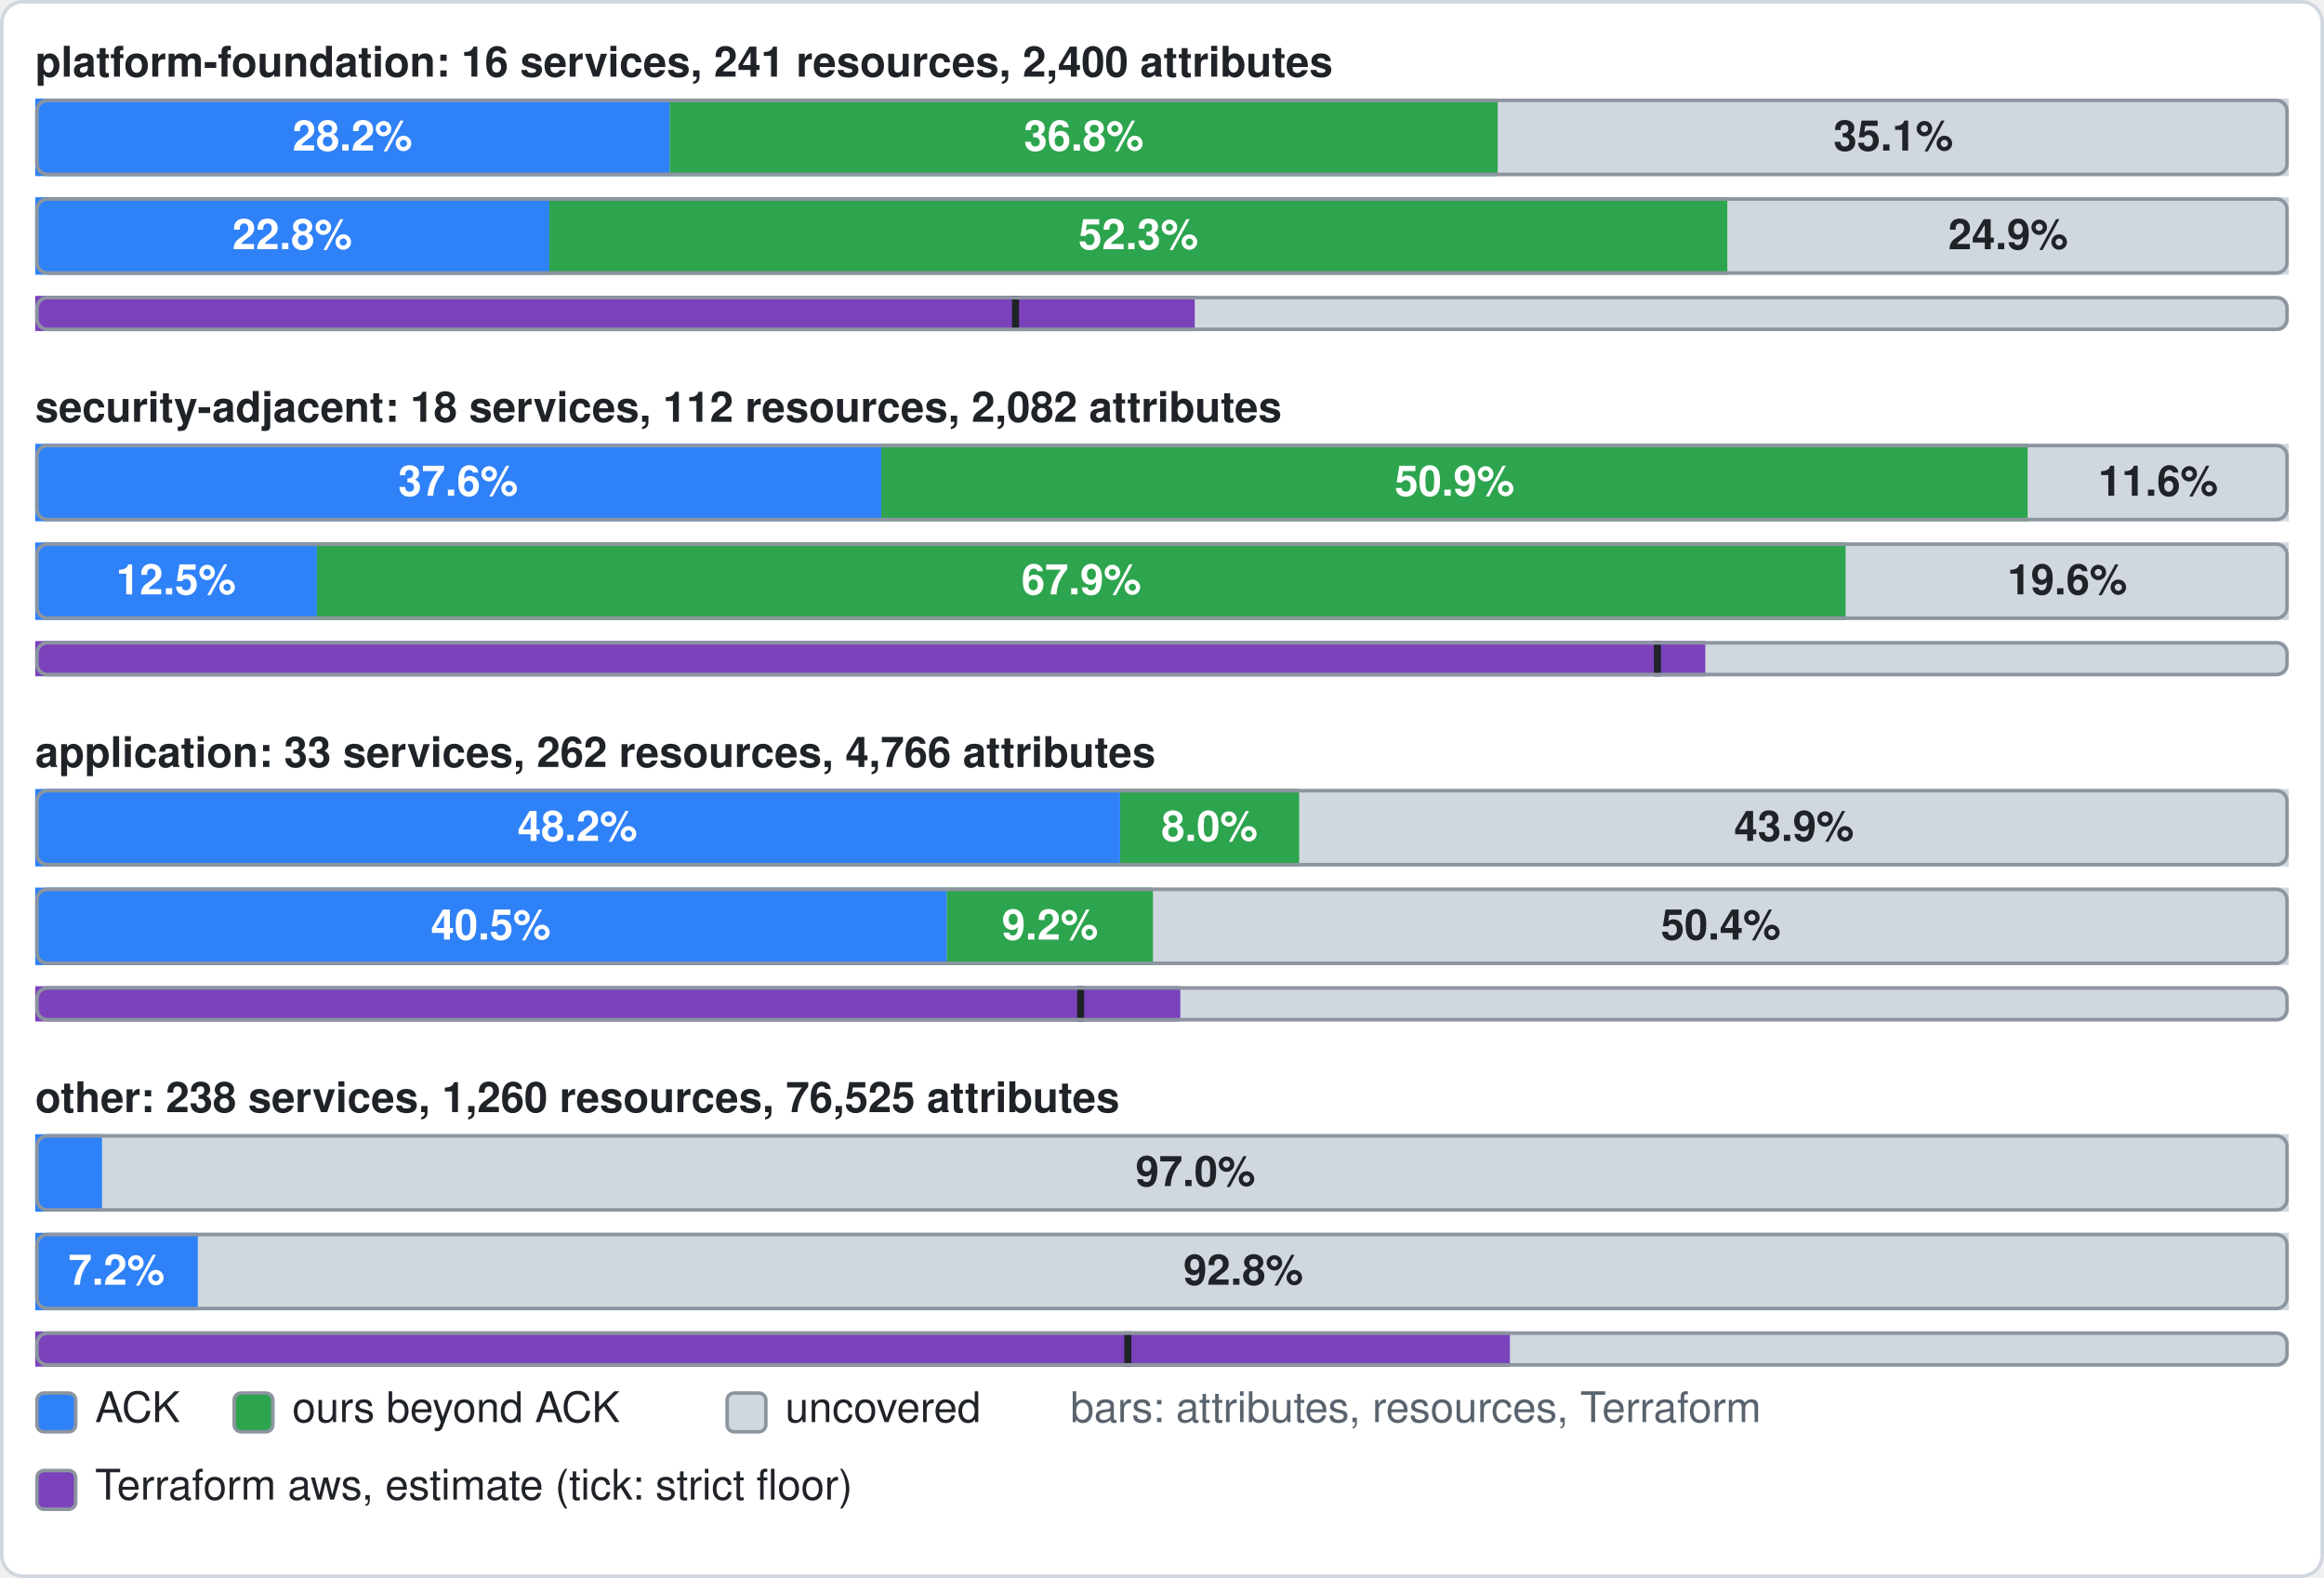
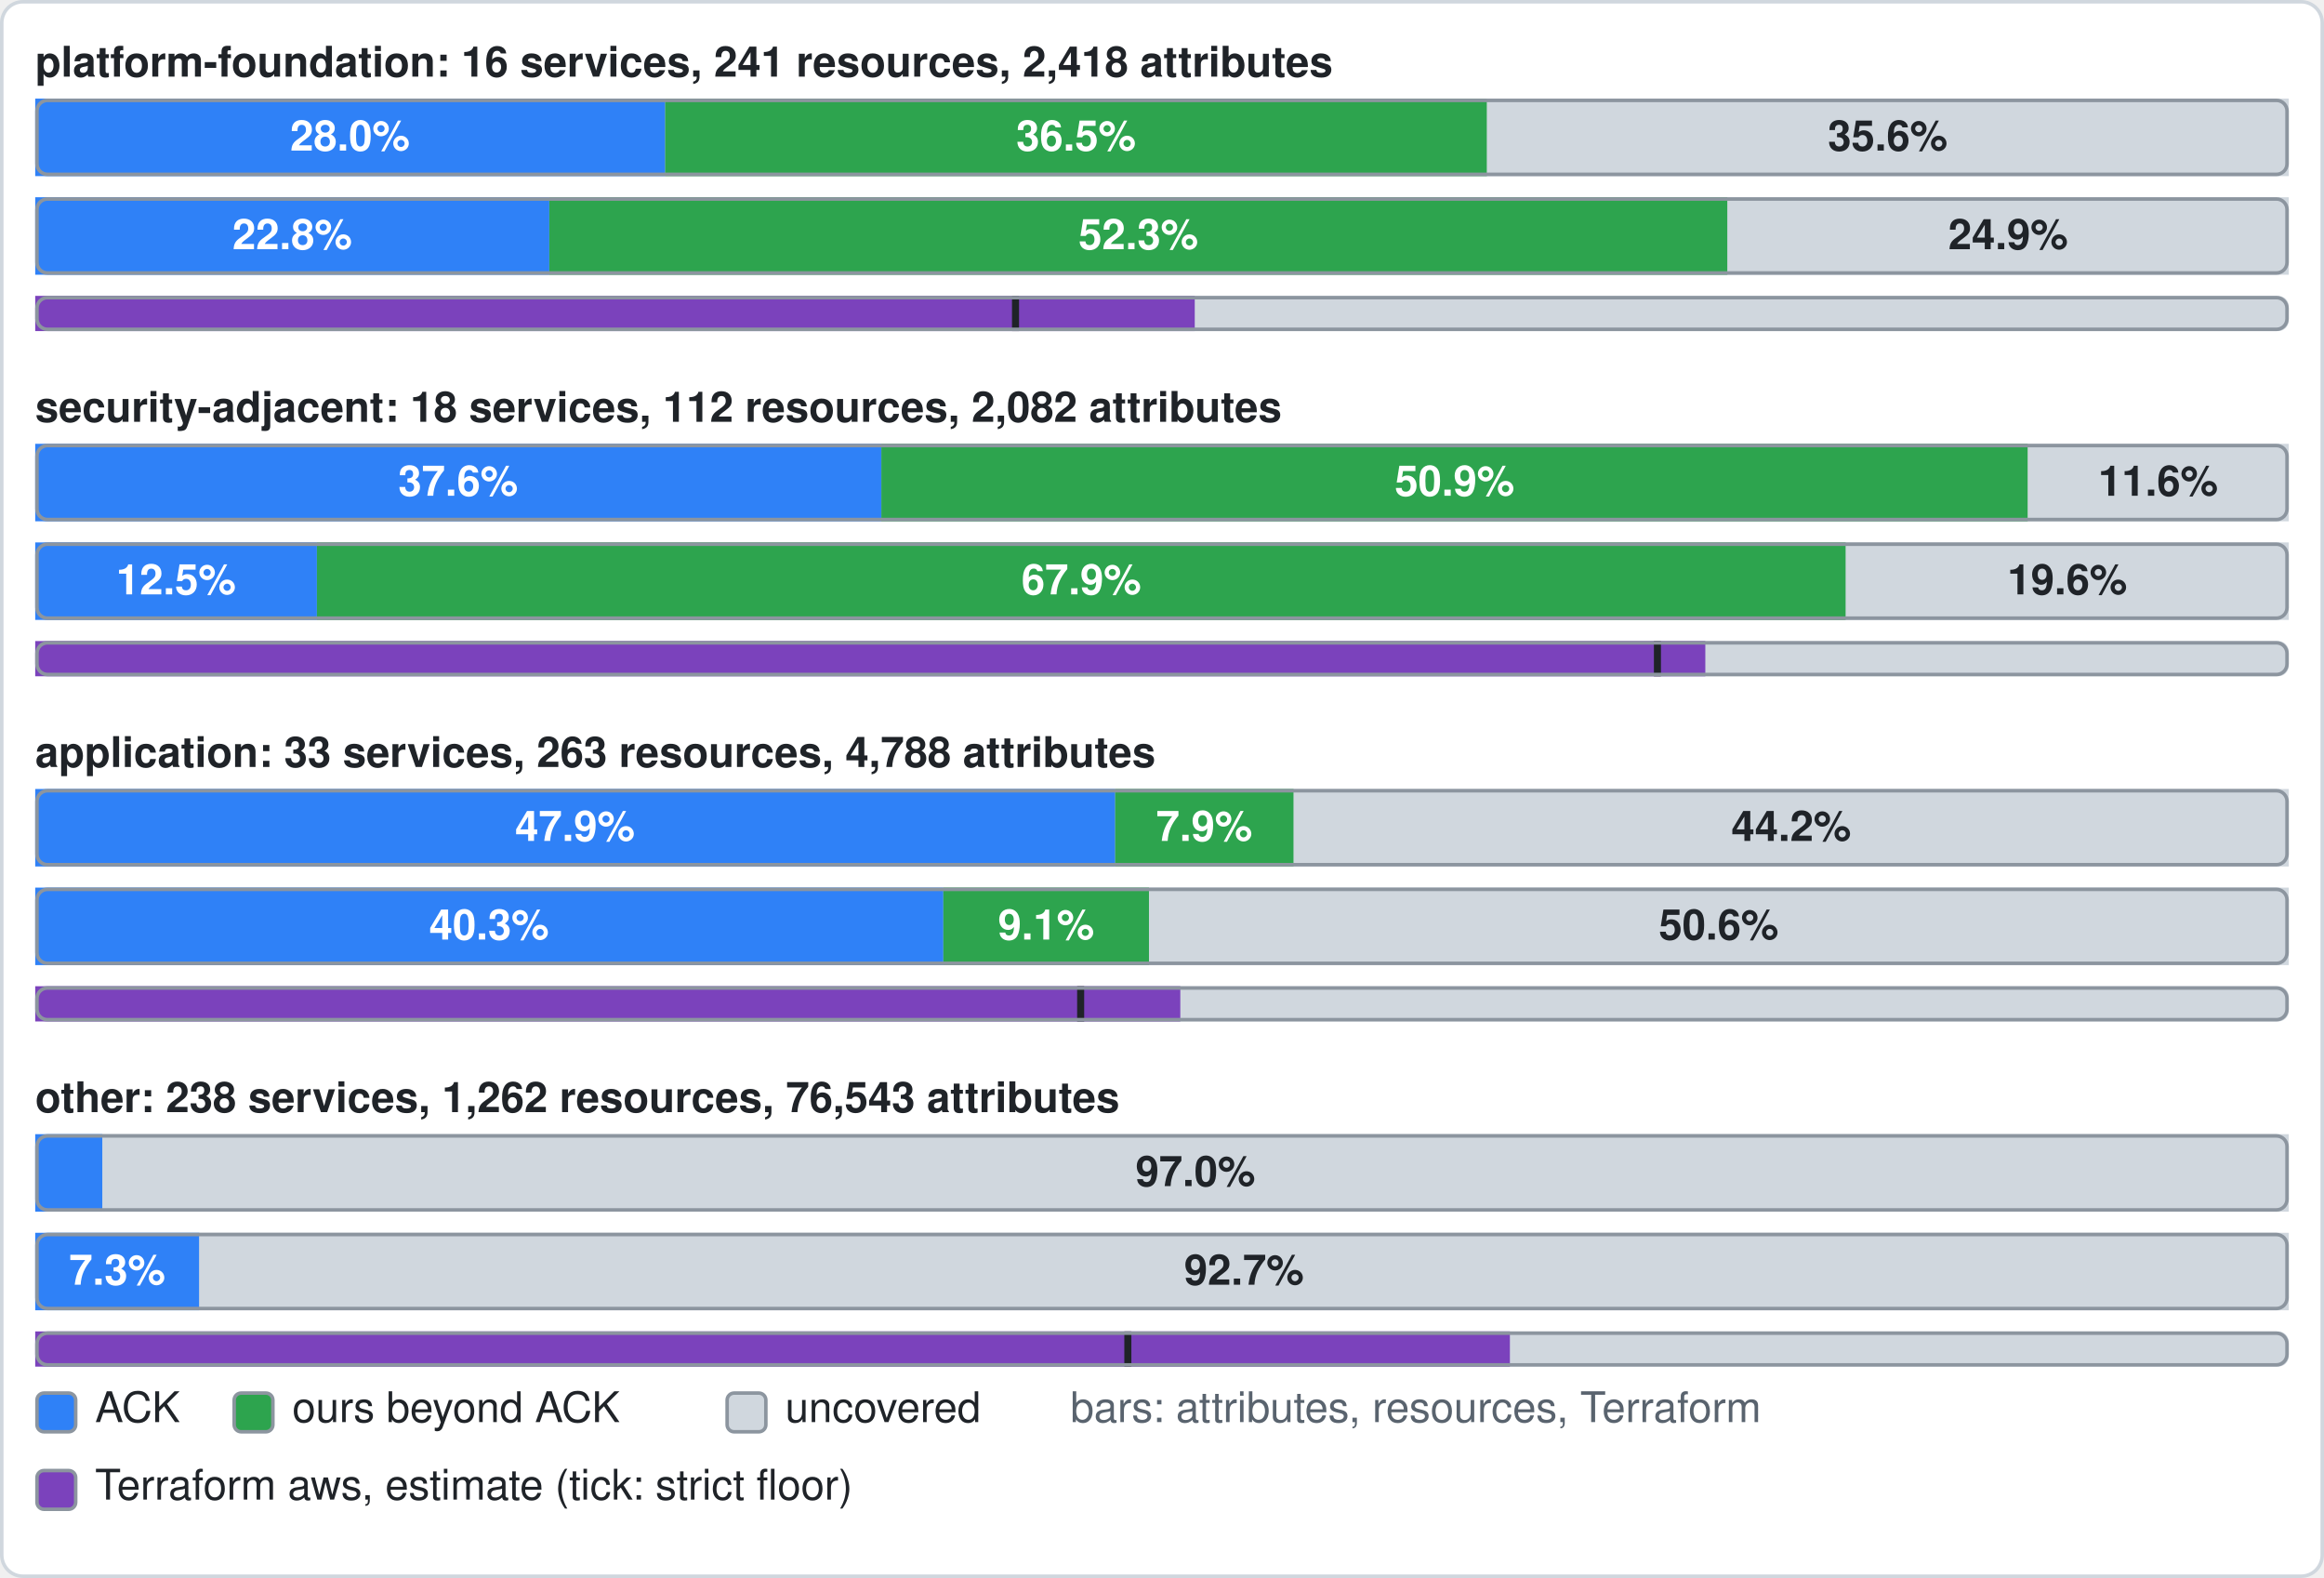
- <svg xmlns="http://www.w3.org/2000/svg" width="660" height="448" viewBox="0 0 660 448" role="img" aria-label="platform-foundation: attributes official 28.2%, ours beyond 36.8%, uncovered 35.1%; resources official 22.8%, ours beyond 52.3%, uncovered 24.9%; Terraform aws provider (estimate): 51.5% of 2400 attributes, at least 43.5%. security-adjacent: attributes official 37.6%, ours beyond 50.9%, uncovered 11.6%; resources official 12.5%, ours beyond 67.9%, uncovered 19.6%; Terraform aws provider (estimate): 74.1% of 2082 attributes, at least 72.0%. application: attributes official 48.2%, ours beyond 8.0%, uncovered 43.9%; resources official 40.5%, ours beyond 9.2%, uncovered 50.4%; Terraform aws provider (estimate): 50.8% of 4766 attributes, at least 46.4%. other: attributes official 3.0%, ours beyond 0.0%, uncovered 97.0%; resources official 7.2%, ours beyond 0.0%, uncovered 92.8%; Terraform aws provider (estimate): 65.4% of 76525 attributes, at least 48.5%">
+ <svg xmlns="http://www.w3.org/2000/svg" width="660" height="448" viewBox="0 0 660 448" role="img" aria-label="platform-foundation: attributes official 28.0%, ours beyond 36.5%, uncovered 35.6%; resources official 22.8%, ours beyond 52.3%, uncovered 24.9%; Terraform aws provider (estimate): 51.5% of 2400 attributes, at least 43.5%. security-adjacent: attributes official 37.6%, ours beyond 50.9%, uncovered 11.6%; resources official 12.5%, ours beyond 67.9%, uncovered 19.6%; Terraform aws provider (estimate): 74.1% of 2082 attributes, at least 72.0%. application: attributes official 47.9%, ours beyond 7.9%, uncovered 44.2%; resources official 40.3%, ours beyond 9.1%, uncovered 50.6%; Terraform aws provider (estimate): 50.8% of 4766 attributes, at least 46.4%. other: attributes official 3.0%, ours beyond 0.0%, uncovered 97.0%; resources official 7.3%, ours beyond 0.0%, uncovered 92.7%; Terraform aws provider (estimate): 65.4% of 76525 attributes, at least 48.5%">
  <rect x="0.5" y="0.5" width="659" height="447" rx="6" fill="#ffffff" stroke="#d0d7de" />
-   <text x="10" y="19" font-family="-apple-system,BlinkMacSystemFont,'Segoe UI',Helvetica,Arial,sans-serif" font-size="12" font-weight="600" fill="#1f2328" dominant-baseline="central">platform-foundation: 16 services, 241 resources, 2,400 attributes</text>
+   <text x="10" y="19" font-family="-apple-system,BlinkMacSystemFont,'Segoe UI',Helvetica,Arial,sans-serif" font-size="12" font-weight="600" fill="#1f2328" dominant-baseline="central">platform-foundation: 16 services, 241 resources, 2,418 attributes</text>
  <rect x="10" y="28" width="640" height="22" rx="3" fill="#d0d7de" />
-   <rect x="10" y="28" width="180.2" height="22" fill="#2f81f7" />
-   <text x="100.1" y="40" font-family="-apple-system,BlinkMacSystemFont,'Segoe UI',Helvetica,Arial,sans-serif" font-size="12" font-weight="600" fill="#ffffff" text-anchor="middle" dominant-baseline="central">28.2%</text>
-   <rect x="190.2" y="28" width="235.2" height="22" fill="#2da44e" />
-   <text x="307.8" y="40" font-family="-apple-system,BlinkMacSystemFont,'Segoe UI',Helvetica,Arial,sans-serif" font-size="12" font-weight="600" fill="#ffffff" text-anchor="middle" dominant-baseline="central">36.8%</text>
-   <rect x="425.4" y="28" width="224.6" height="22" fill="#d0d7de" />
-   <text x="537.7" y="40" font-family="-apple-system,BlinkMacSystemFont,'Segoe UI',Helvetica,Arial,sans-serif" font-size="12" font-weight="600" fill="#1f2328" text-anchor="middle" dominant-baseline="central">35.1%</text>
+   <rect x="10" y="28" width="178.9" height="22" fill="#2f81f7" />
+   <text x="99.4" y="40" font-family="-apple-system,BlinkMacSystemFont,'Segoe UI',Helvetica,Arial,sans-serif" font-size="12" font-weight="600" fill="#ffffff" text-anchor="middle" dominant-baseline="central">28.0%</text>
+   <rect x="188.9" y="28" width="233.4" height="22" fill="#2da44e" />
+   <text x="305.6" y="40" font-family="-apple-system,BlinkMacSystemFont,'Segoe UI',Helvetica,Arial,sans-serif" font-size="12" font-weight="600" fill="#ffffff" text-anchor="middle" dominant-baseline="central">36.5%</text>
+   <rect x="422.3" y="28" width="227.7" height="22" fill="#d0d7de" />
+   <text x="536.1" y="40" font-family="-apple-system,BlinkMacSystemFont,'Segoe UI',Helvetica,Arial,sans-serif" font-size="12" font-weight="600" fill="#1f2328" text-anchor="middle" dominant-baseline="central">35.6%</text>
  <rect x="10.5" y="28.5" width="639" height="21" rx="3" fill="none" stroke="#8c959f" />
  <rect x="10" y="56" width="640" height="22" rx="3" fill="#d0d7de" />
  <rect x="10" y="56" width="146" height="22" fill="#2f81f7" />
  <text x="83" y="68" font-family="-apple-system,BlinkMacSystemFont,'Segoe UI',Helvetica,Arial,sans-serif" font-size="12" font-weight="600" fill="#ffffff" text-anchor="middle" dominant-baseline="central">22.8%</text>
  <rect x="156" y="56" width="334.6" height="22" fill="#2da44e" />
  <text x="323.3" y="68" font-family="-apple-system,BlinkMacSystemFont,'Segoe UI',Helvetica,Arial,sans-serif" font-size="12" font-weight="600" fill="#ffffff" text-anchor="middle" dominant-baseline="central">52.3%</text>
  <rect x="490.6" y="56" width="159.4" height="22" fill="#d0d7de" />
  <text x="570.3" y="68" font-family="-apple-system,BlinkMacSystemFont,'Segoe UI',Helvetica,Arial,sans-serif" font-size="12" font-weight="600" fill="#1f2328" text-anchor="middle" dominant-baseline="central">24.9%</text>
  <rect x="10.5" y="56.5" width="639" height="21" rx="3" fill="none" stroke="#8c959f" />
  <rect x="10" y="84" width="640" height="10" rx="3" fill="#d0d7de" />
  <rect x="10" y="84" width="329.3" height="10" fill="#7b42bc" />
  <rect x="287.4" y="84" width="2" height="10" fill="#1f2328" />
  <rect x="10.5" y="84.5" width="639" height="9" rx="3" fill="none" stroke="#8c959f" />
  <text x="10" y="117" font-family="-apple-system,BlinkMacSystemFont,'Segoe UI',Helvetica,Arial,sans-serif" font-size="12" font-weight="600" fill="#1f2328" dominant-baseline="central">security-adjacent: 18 services, 112 resources, 2,082 attributes</text>
  <rect x="10" y="126" width="640" height="22" rx="3" fill="#d0d7de" />
  <rect x="10" y="126" width="240.3" height="22" fill="#2f81f7" />
  <text x="130.1" y="138" font-family="-apple-system,BlinkMacSystemFont,'Segoe UI',Helvetica,Arial,sans-serif" font-size="12" font-weight="600" fill="#ffffff" text-anchor="middle" dominant-baseline="central">37.6%</text>
  <rect x="250.3" y="126" width="325.6" height="22" fill="#2da44e" />
  <text x="413.1" y="138" font-family="-apple-system,BlinkMacSystemFont,'Segoe UI',Helvetica,Arial,sans-serif" font-size="12" font-weight="600" fill="#ffffff" text-anchor="middle" dominant-baseline="central">50.9%</text>
  <rect x="575.9" y="126" width="74.1" height="22" fill="#d0d7de" />
  <text x="612.9" y="138" font-family="-apple-system,BlinkMacSystemFont,'Segoe UI',Helvetica,Arial,sans-serif" font-size="12" font-weight="600" fill="#1f2328" text-anchor="middle" dominant-baseline="central">11.6%</text>
  <rect x="10.5" y="126.5" width="639" height="21" rx="3" fill="none" stroke="#8c959f" />
  <rect x="10" y="154" width="640" height="22" rx="3" fill="#d0d7de" />
  <rect x="10" y="154" width="80" height="22" fill="#2f81f7" />
  <text x="50" y="166" font-family="-apple-system,BlinkMacSystemFont,'Segoe UI',Helvetica,Arial,sans-serif" font-size="12" font-weight="600" fill="#ffffff" text-anchor="middle" dominant-baseline="central">12.5%</text>
  <rect x="90" y="154" width="434.2" height="22" fill="#2da44e" />
  <text x="307.1" y="166" font-family="-apple-system,BlinkMacSystemFont,'Segoe UI',Helvetica,Arial,sans-serif" font-size="12" font-weight="600" fill="#ffffff" text-anchor="middle" dominant-baseline="central">67.9%</text>
  <rect x="524.2" y="154" width="125.8" height="22" fill="#d0d7de" />
  <text x="587.1" y="166" font-family="-apple-system,BlinkMacSystemFont,'Segoe UI',Helvetica,Arial,sans-serif" font-size="12" font-weight="600" fill="#1f2328" text-anchor="middle" dominant-baseline="central">19.6%</text>
  <rect x="10.5" y="154.5" width="639" height="21" rx="3" fill="none" stroke="#8c959f" />
  <rect x="10" y="182" width="640" height="10" rx="3" fill="#d0d7de" />
  <rect x="10" y="182" width="474.3" height="10" fill="#7b42bc" />
  <rect x="469.7" y="182" width="2" height="10" fill="#1f2328" />
  <rect x="10.5" y="182.5" width="639" height="9" rx="3" fill="none" stroke="#8c959f" />
-   <text x="10" y="215" font-family="-apple-system,BlinkMacSystemFont,'Segoe UI',Helvetica,Arial,sans-serif" font-size="12" font-weight="600" fill="#1f2328" dominant-baseline="central">application: 33 services, 262 resources, 4,766 attributes</text>
+   <text x="10" y="215" font-family="-apple-system,BlinkMacSystemFont,'Segoe UI',Helvetica,Arial,sans-serif" font-size="12" font-weight="600" fill="#1f2328" dominant-baseline="central">application: 33 services, 263 resources, 4,788 attributes</text>
  <rect x="10" y="224" width="640" height="22" rx="3" fill="#d0d7de" />
-   <rect x="10" y="224" width="308.1" height="22" fill="#2f81f7" />
-   <text x="164" y="236" font-family="-apple-system,BlinkMacSystemFont,'Segoe UI',Helvetica,Arial,sans-serif" font-size="12" font-weight="600" fill="#ffffff" text-anchor="middle" dominant-baseline="central">48.2%</text>
-   <rect x="318.1" y="224" width="50.9" height="22" fill="#2da44e" />
-   <text x="343.5" y="236" font-family="-apple-system,BlinkMacSystemFont,'Segoe UI',Helvetica,Arial,sans-serif" font-size="12" font-weight="600" fill="#ffffff" text-anchor="middle" dominant-baseline="central">8.0%</text>
-   <rect x="369" y="224" width="281" height="22" fill="#d0d7de" />
-   <text x="509.5" y="236" font-family="-apple-system,BlinkMacSystemFont,'Segoe UI',Helvetica,Arial,sans-serif" font-size="12" font-weight="600" fill="#1f2328" text-anchor="middle" dominant-baseline="central">43.9%</text>
+   <rect x="10" y="224" width="306.7" height="22" fill="#2f81f7" />
+   <text x="163.3" y="236" font-family="-apple-system,BlinkMacSystemFont,'Segoe UI',Helvetica,Arial,sans-serif" font-size="12" font-weight="600" fill="#ffffff" text-anchor="middle" dominant-baseline="central">47.9%</text>
+   <rect x="316.7" y="224" width="50.7" height="22" fill="#2da44e" />
+   <text x="342" y="236" font-family="-apple-system,BlinkMacSystemFont,'Segoe UI',Helvetica,Arial,sans-serif" font-size="12" font-weight="600" fill="#ffffff" text-anchor="middle" dominant-baseline="central">7.9%</text>
+   <rect x="367.4" y="224" width="282.6" height="22" fill="#d0d7de" />
+   <text x="508.7" y="236" font-family="-apple-system,BlinkMacSystemFont,'Segoe UI',Helvetica,Arial,sans-serif" font-size="12" font-weight="600" fill="#1f2328" text-anchor="middle" dominant-baseline="central">44.2%</text>
  <rect x="10.5" y="224.5" width="639" height="21" rx="3" fill="none" stroke="#8c959f" />
  <rect x="10" y="252" width="640" height="22" rx="3" fill="#d0d7de" />
-   <rect x="10" y="252" width="258.9" height="22" fill="#2f81f7" />
-   <text x="139.4" y="264" font-family="-apple-system,BlinkMacSystemFont,'Segoe UI',Helvetica,Arial,sans-serif" font-size="12" font-weight="600" fill="#ffffff" text-anchor="middle" dominant-baseline="central">40.5%</text>
-   <rect x="268.9" y="252" width="58.6" height="22" fill="#2da44e" />
-   <text x="298.2" y="264" font-family="-apple-system,BlinkMacSystemFont,'Segoe UI',Helvetica,Arial,sans-serif" font-size="12" font-weight="600" fill="#ffffff" text-anchor="middle" dominant-baseline="central">9.2%</text>
-   <rect x="327.5" y="252" width="322.5" height="22" fill="#d0d7de" />
-   <text x="488.7" y="264" font-family="-apple-system,BlinkMacSystemFont,'Segoe UI',Helvetica,Arial,sans-serif" font-size="12" font-weight="600" fill="#1f2328" text-anchor="middle" dominant-baseline="central">50.4%</text>
+   <rect x="10" y="252" width="257.9" height="22" fill="#2f81f7" />
+   <text x="138.9" y="264" font-family="-apple-system,BlinkMacSystemFont,'Segoe UI',Helvetica,Arial,sans-serif" font-size="12" font-weight="600" fill="#ffffff" text-anchor="middle" dominant-baseline="central">40.3%</text>
+   <rect x="267.9" y="252" width="58.4" height="22" fill="#2da44e" />
+   <text x="297.1" y="264" font-family="-apple-system,BlinkMacSystemFont,'Segoe UI',Helvetica,Arial,sans-serif" font-size="12" font-weight="600" fill="#ffffff" text-anchor="middle" dominant-baseline="central">9.1%</text>
+   <rect x="326.3" y="252" width="323.7" height="22" fill="#d0d7de" />
+   <text x="488.1" y="264" font-family="-apple-system,BlinkMacSystemFont,'Segoe UI',Helvetica,Arial,sans-serif" font-size="12" font-weight="600" fill="#1f2328" text-anchor="middle" dominant-baseline="central">50.6%</text>
  <rect x="10.5" y="252.5" width="639" height="21" rx="3" fill="none" stroke="#8c959f" />
  <rect x="10" y="280" width="640" height="10" rx="3" fill="#d0d7de" />
  <rect x="10" y="280" width="325.2" height="10" fill="#7b42bc" />
  <rect x="305.9" y="280" width="2" height="10" fill="#1f2328" />
  <rect x="10.5" y="280.5" width="639" height="9" rx="3" fill="none" stroke="#8c959f" />
-   <text x="10" y="313" font-family="-apple-system,BlinkMacSystemFont,'Segoe UI',Helvetica,Arial,sans-serif" font-size="12" font-weight="600" fill="#1f2328" dominant-baseline="central">other: 238 services, 1,260 resources, 76,525 attributes</text>
+   <text x="10" y="313" font-family="-apple-system,BlinkMacSystemFont,'Segoe UI',Helvetica,Arial,sans-serif" font-size="12" font-weight="600" fill="#1f2328" dominant-baseline="central">other: 238 services, 1,262 resources, 76,543 attributes</text>
  <rect x="10" y="322" width="640" height="22" rx="3" fill="#d0d7de" />
-   <rect x="10" y="322" width="19" height="22" fill="#2f81f7" />
-   <rect x="29" y="322" width="621" height="22" fill="#d0d7de" />
+   <rect x="10" y="322" width="19.1" height="22" fill="#2f81f7" />
+   <rect x="29.1" y="322" width="620.9" height="22" fill="#d0d7de" />
  <text x="339.5" y="334" font-family="-apple-system,BlinkMacSystemFont,'Segoe UI',Helvetica,Arial,sans-serif" font-size="12" font-weight="600" fill="#1f2328" text-anchor="middle" dominant-baseline="central">97.0%</text>
  <rect x="10.5" y="322.5" width="639" height="21" rx="3" fill="none" stroke="#8c959f" />
  <rect x="10" y="350" width="640" height="22" rx="3" fill="#d0d7de" />
-   <rect x="10" y="350" width="46.2" height="22" fill="#2f81f7" />
-   <text x="33.1" y="362" font-family="-apple-system,BlinkMacSystemFont,'Segoe UI',Helvetica,Arial,sans-serif" font-size="12" font-weight="600" fill="#ffffff" text-anchor="middle" dominant-baseline="central">7.2%</text>
-   <rect x="56.2" y="350" width="593.8" height="22" fill="#d0d7de" />
-   <text x="353.1" y="362" font-family="-apple-system,BlinkMacSystemFont,'Segoe UI',Helvetica,Arial,sans-serif" font-size="12" font-weight="600" fill="#1f2328" text-anchor="middle" dominant-baseline="central">92.8%</text>
+   <rect x="10" y="350" width="46.6" height="22" fill="#2f81f7" />
+   <text x="33.3" y="362" font-family="-apple-system,BlinkMacSystemFont,'Segoe UI',Helvetica,Arial,sans-serif" font-size="12" font-weight="600" fill="#ffffff" text-anchor="middle" dominant-baseline="central">7.3%</text>
+   <rect x="56.6" y="350" width="593.4" height="22" fill="#d0d7de" />
+   <text x="353.3" y="362" font-family="-apple-system,BlinkMacSystemFont,'Segoe UI',Helvetica,Arial,sans-serif" font-size="12" font-weight="600" fill="#1f2328" text-anchor="middle" dominant-baseline="central">92.7%</text>
  <rect x="10.5" y="350.5" width="639" height="21" rx="3" fill="none" stroke="#8c959f" />
  <rect x="10" y="378" width="640" height="10" rx="3" fill="#d0d7de" />
  <rect x="10" y="378" width="418.8" height="10" fill="#7b42bc" />
  <rect x="319.3" y="378" width="2" height="10" fill="#1f2328" />
  <rect x="10.5" y="378.5" width="639" height="9" rx="3" fill="none" stroke="#8c959f" />
  <rect x="10.5" y="395.5" width="11" height="11" rx="2" fill="#2f81f7" stroke="#8c959f" />
  <text x="27" y="401" font-family="-apple-system,BlinkMacSystemFont,'Segoe UI',Helvetica,Arial,sans-serif" font-size="12" fill="#1f2328" dominant-baseline="central">ACK</text>
  <rect x="66.5" y="395.5" width="11" height="11" rx="2" fill="#2da44e" stroke="#8c959f" />
  <text x="83" y="401" font-family="-apple-system,BlinkMacSystemFont,'Segoe UI',Helvetica,Arial,sans-serif" font-size="12" fill="#1f2328" dominant-baseline="central">ours beyond ACK</text>
  <rect x="206.5" y="395.5" width="11" height="11" rx="2" fill="#d0d7de" stroke="#8c959f" />
  <text x="223" y="401" font-family="-apple-system,BlinkMacSystemFont,'Segoe UI',Helvetica,Arial,sans-serif" font-size="12" fill="#1f2328" dominant-baseline="central">uncovered</text>
  <text x="304" y="401" font-family="-apple-system,BlinkMacSystemFont,'Segoe UI',Helvetica,Arial,sans-serif" font-size="12" fill="#59636e" dominant-baseline="central">bars: attributes, resources, Terraform</text>
  <rect x="10.5" y="417.5" width="11" height="11" rx="2" fill="#7b42bc" stroke="#8c959f" />
  <text x="27" y="423" font-family="-apple-system,BlinkMacSystemFont,'Segoe UI',Helvetica,Arial,sans-serif" font-size="12" fill="#1f2328" dominant-baseline="central">Terraform aws, estimate (tick: strict floor)</text>
</svg>
